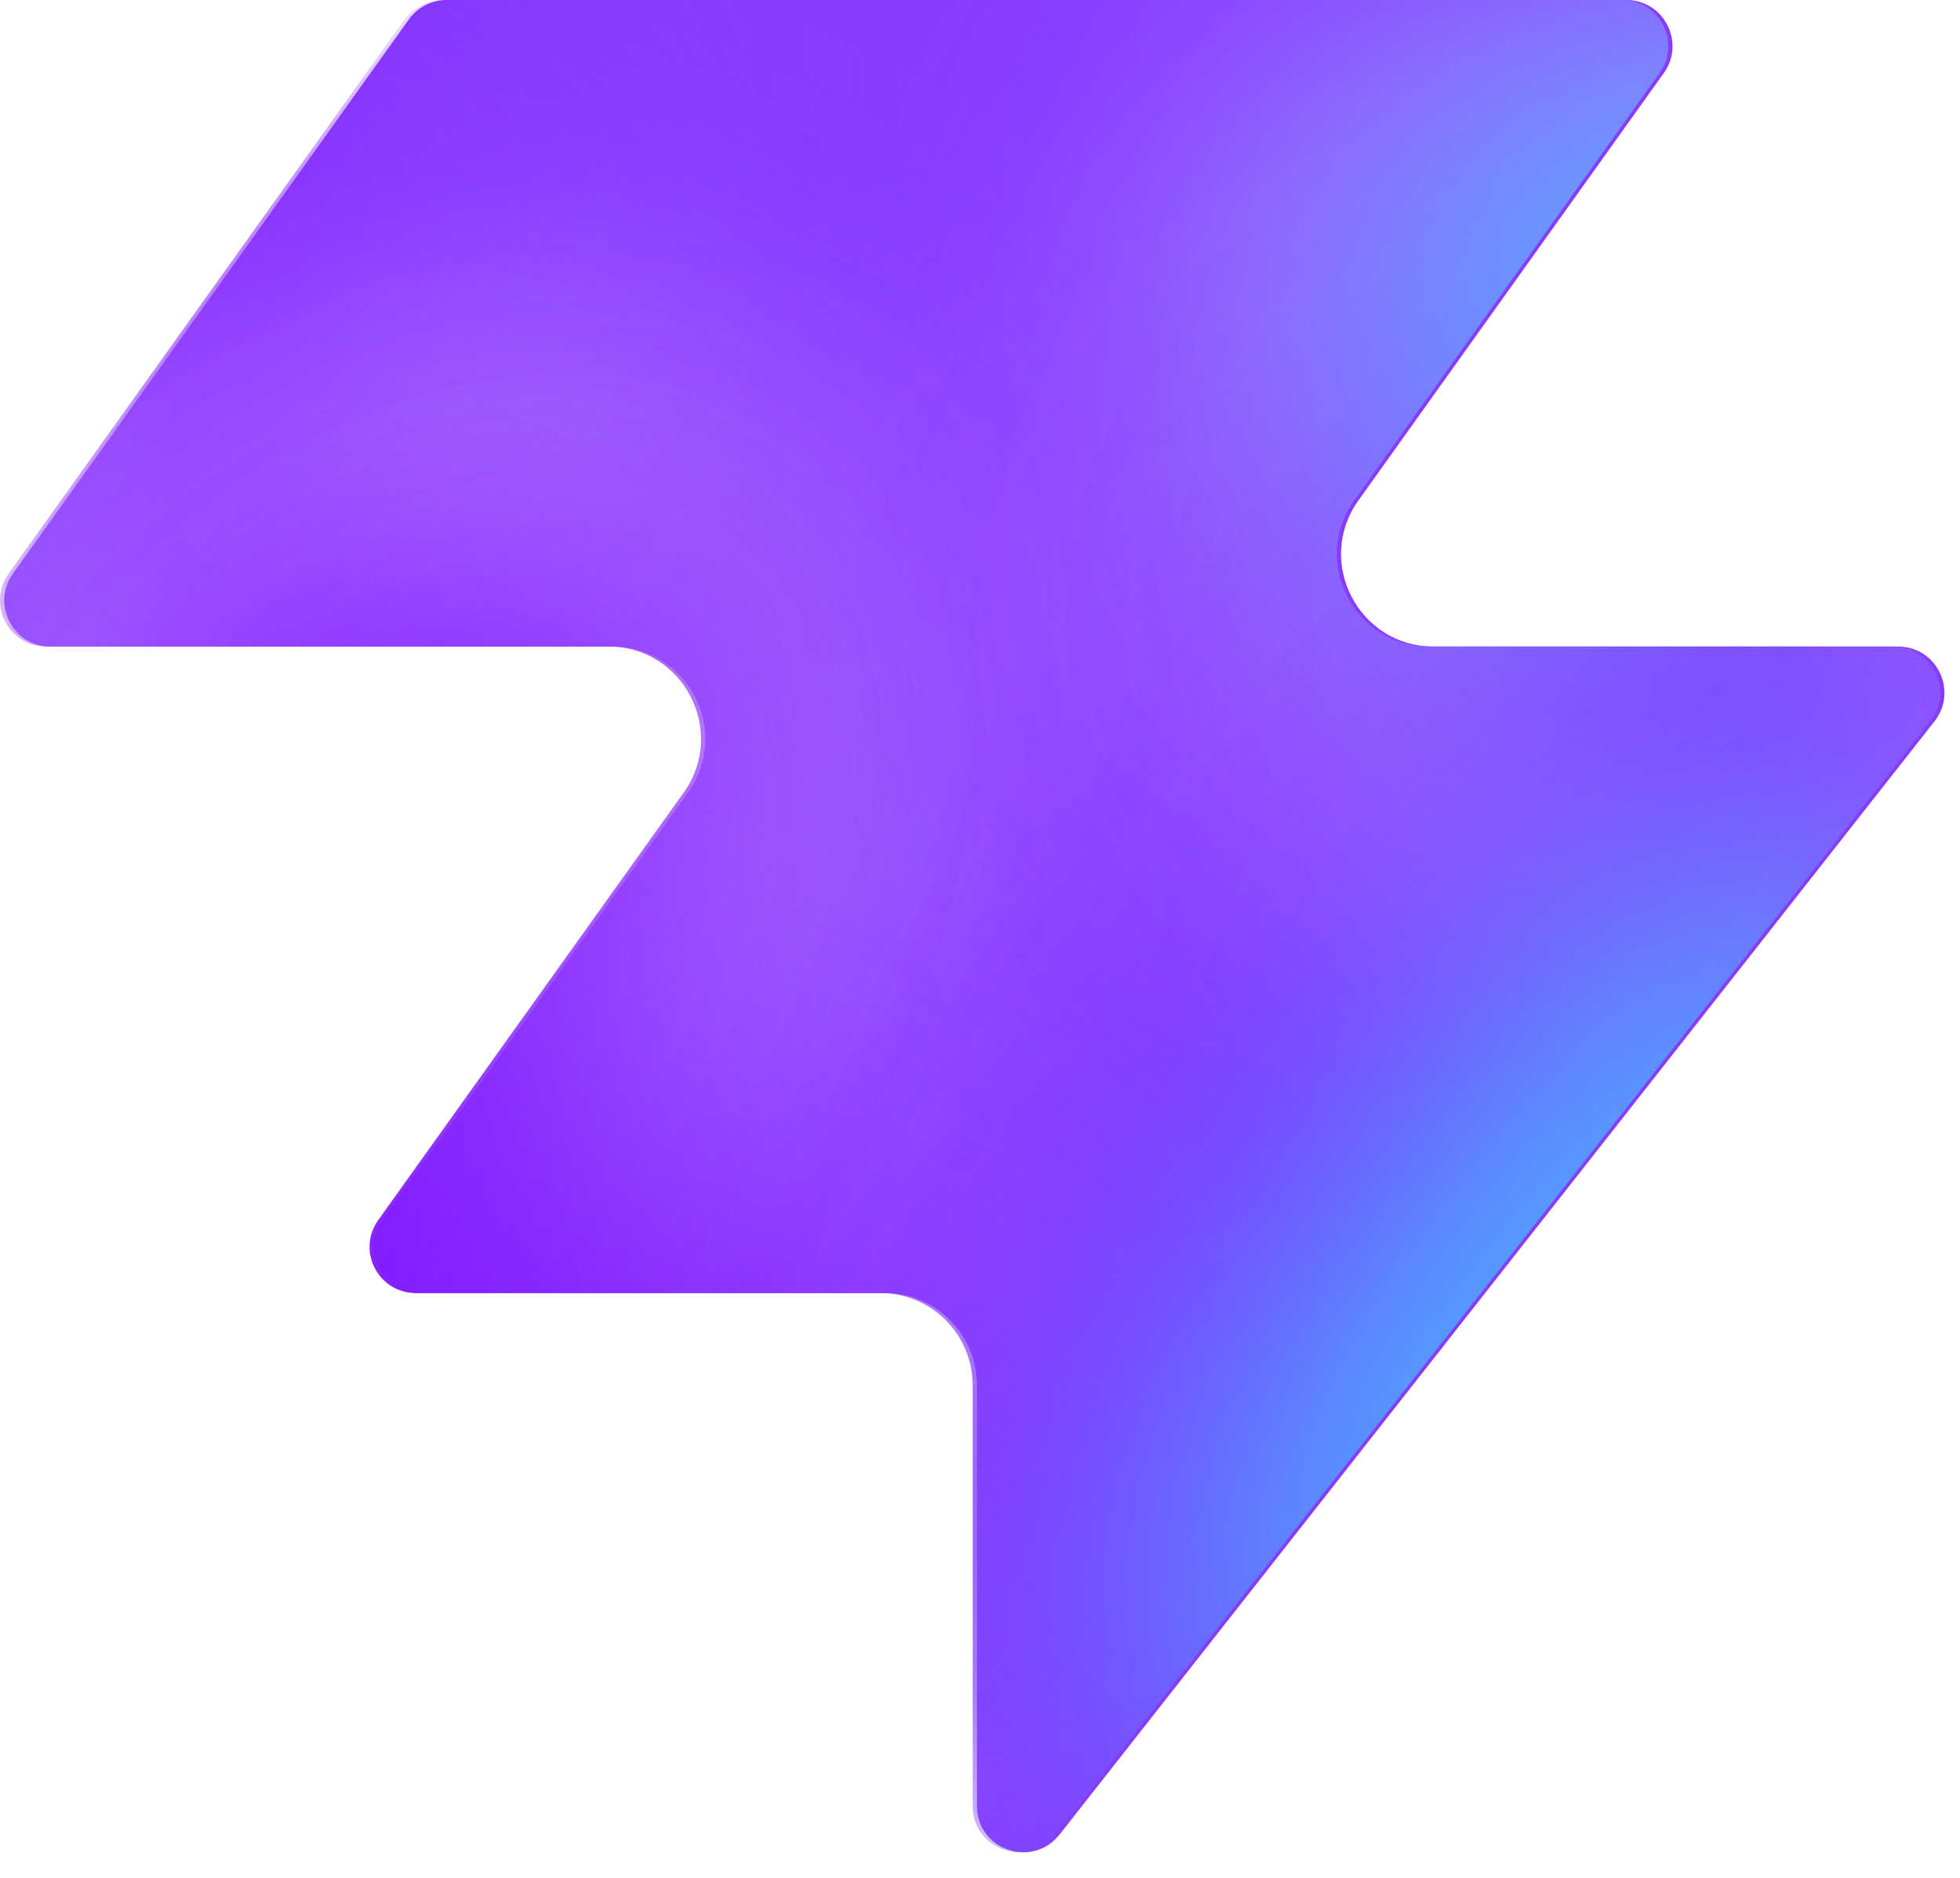
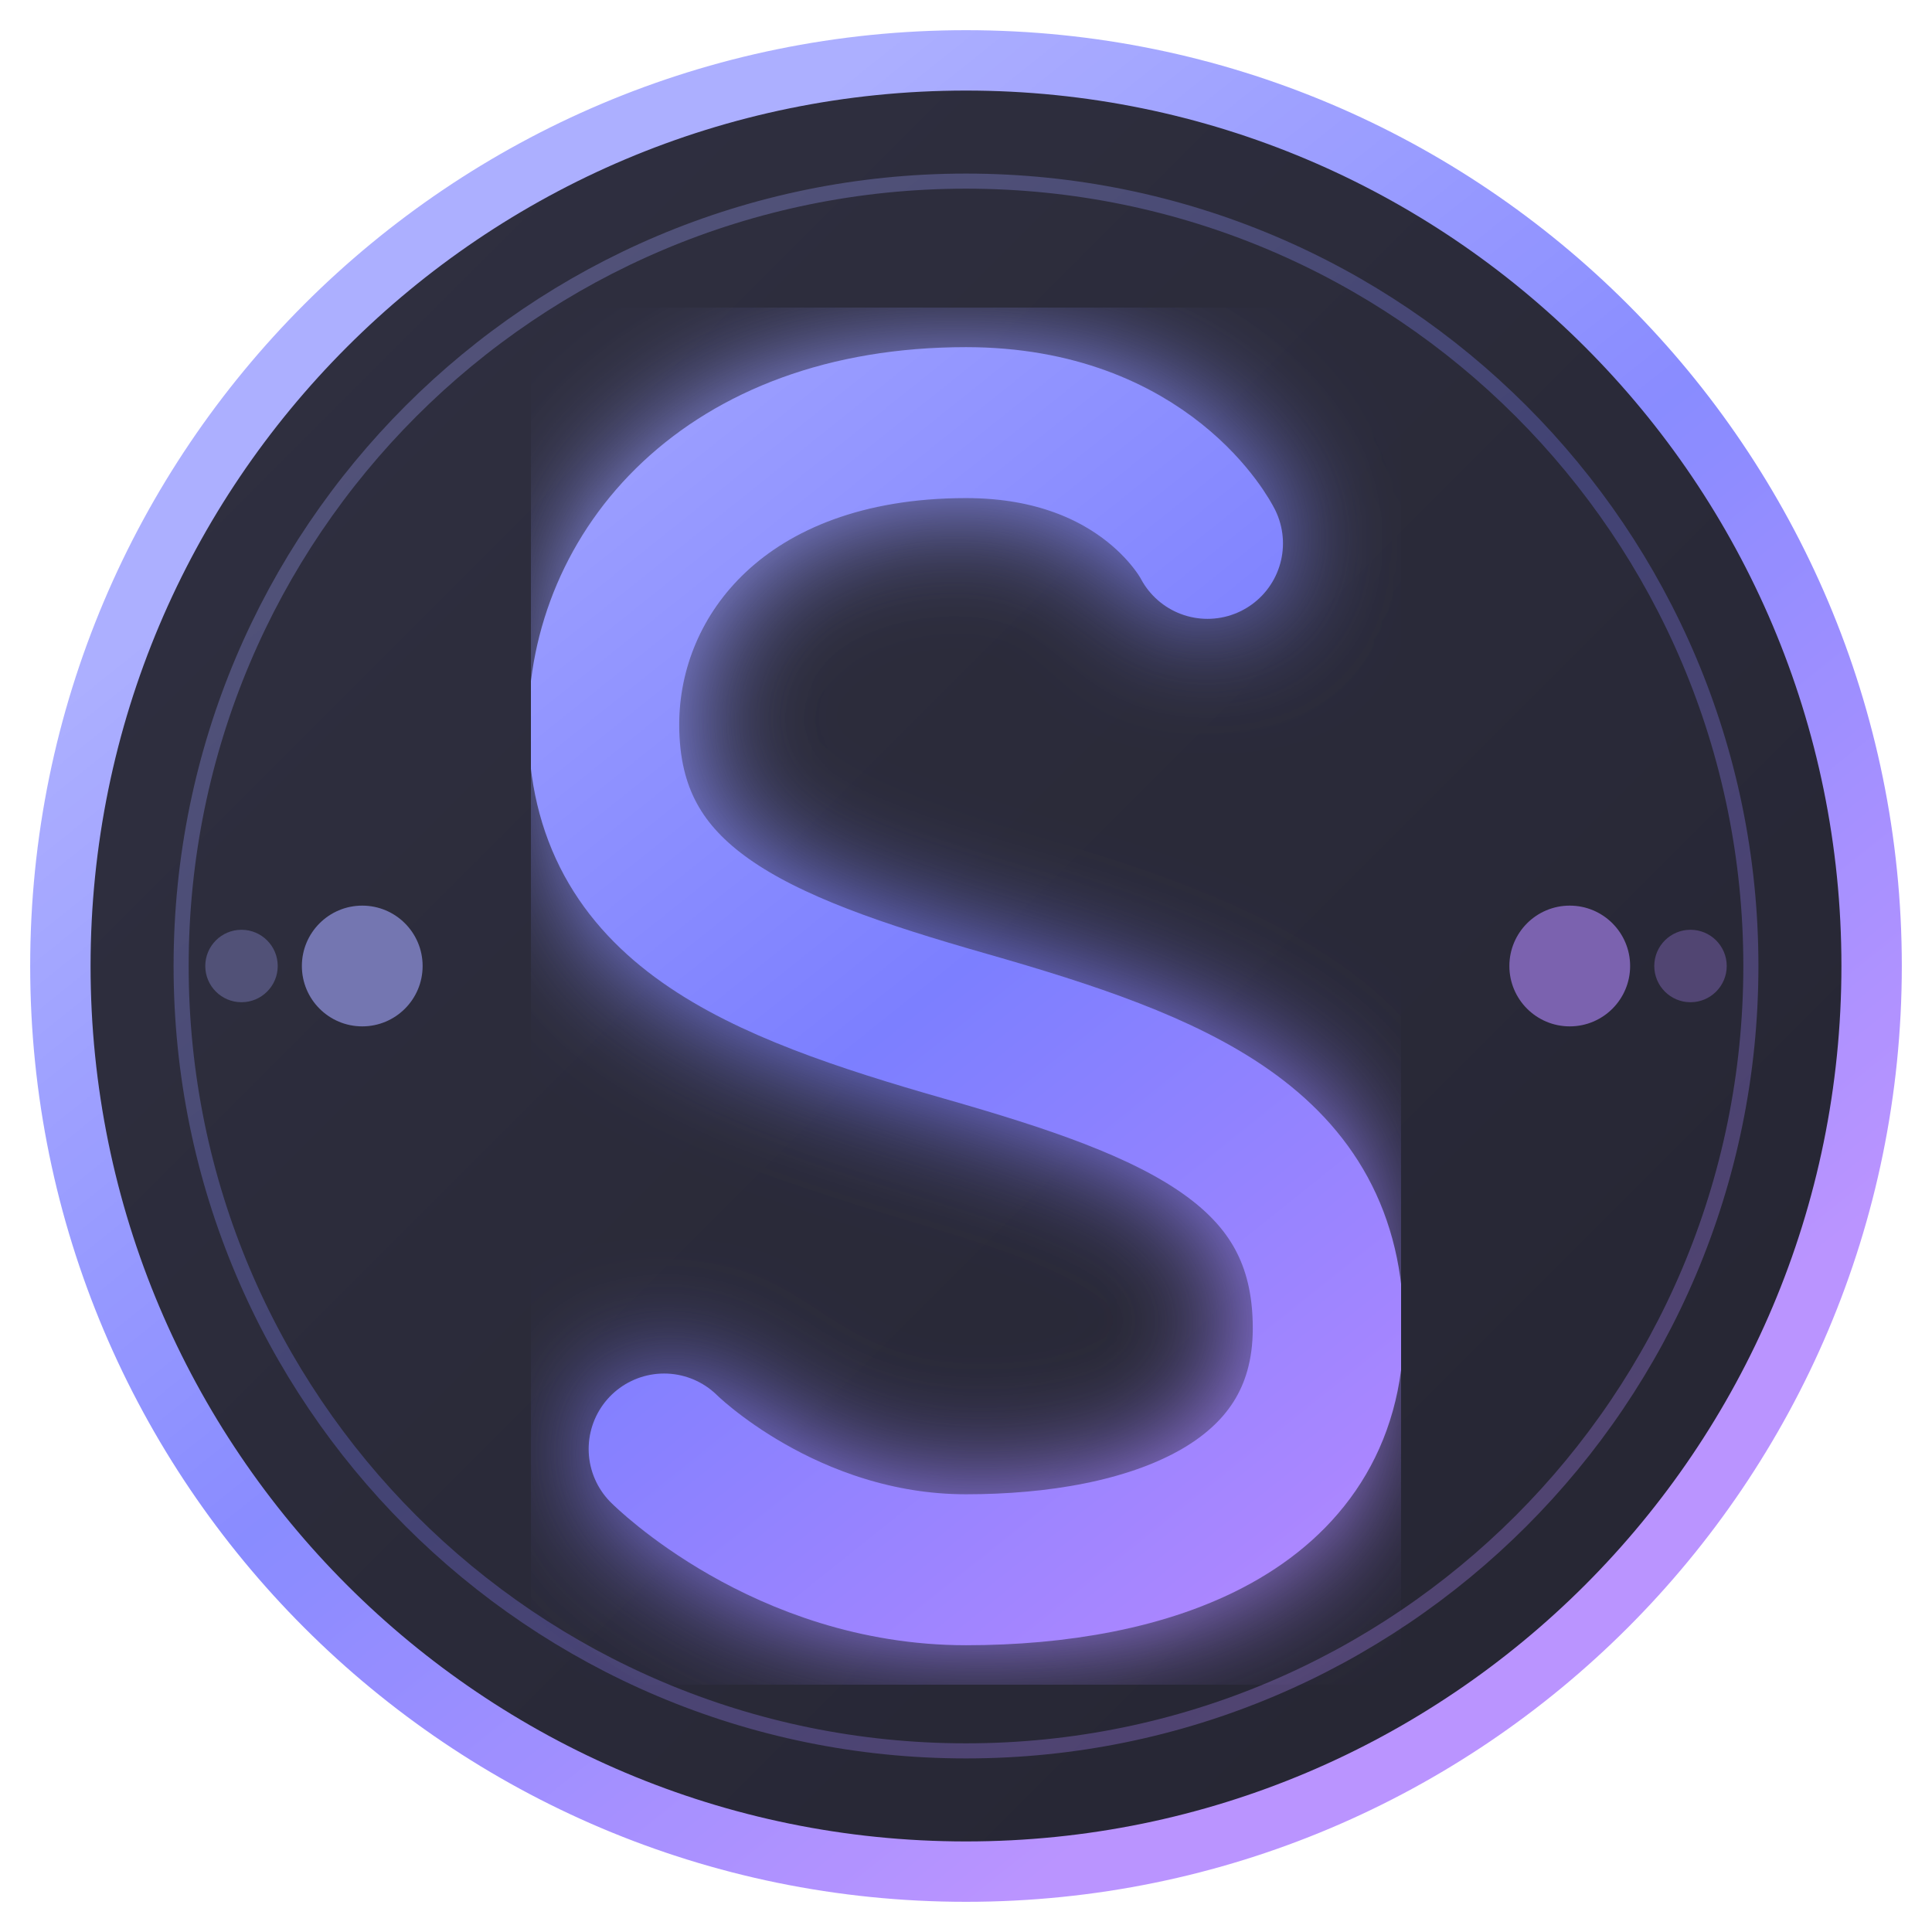
- <svg xmlns="http://www.w3.org/2000/svg" width="48" height="46" fill="none" viewBox="0 0 48 46">
-   <path fill="#863bff" d="M25.946 44.938c-.664.845-2.021.375-2.021-.698V33.937a2.26 2.26 0 0 0-2.262-2.262H10.287c-.92 0-1.456-1.04-.92-1.788l7.48-10.471c1.07-1.497 0-3.578-1.842-3.578H1.237c-.92 0-1.456-1.04-.92-1.788L10.013.474c.214-.297.556-.474.92-.474h28.894c.92 0 1.456 1.04.92 1.788l-7.48 10.471c-1.07 1.498 0 3.579 1.842 3.579h11.377c.943 0 1.473 1.088.89 1.83L25.947 44.94z" style="fill:#863bff;fill:color(display-p3 .525 .23 1);fill-opacity:1" />
-   <mask id="a" width="48" height="46" x="0" y="0" maskUnits="userSpaceOnUse" style="mask-type:alpha">
-     <path fill="#000" d="M25.842 44.938c-.664.844-2.021.375-2.021-.698V33.937a2.26 2.26 0 0 0-2.262-2.262H10.183c-.92 0-1.456-1.04-.92-1.788l7.48-10.471c1.07-1.498 0-3.579-1.842-3.579H1.133c-.92 0-1.456-1.04-.92-1.787L9.91.473c.214-.297.556-.474.92-.474h28.894c.92 0 1.456 1.04.92 1.788l-7.48 10.471c-1.07 1.498 0 3.578 1.842 3.578h11.377c.943 0 1.473 1.088.89 1.832L25.843 44.94z" style="fill:#000;fill-opacity:1" />
-   </mask>
-   <g mask="url(#a)">
-     <g filter="url(#b)">
-       <ellipse cx="5.508" cy="14.704" fill="#ede6ff" rx="5.508" ry="14.704" style="fill:#ede6ff;fill:color(display-p3 .927 .903 1);fill-opacity:1" transform="matrix(.00324 1 1 -.00324 -4.47 31.516)" />
-     </g>
-     <g filter="url(#c)">
-       <ellipse cx="10.399" cy="29.851" fill="#ede6ff" rx="10.399" ry="29.851" style="fill:#ede6ff;fill:color(display-p3 .927 .903 1);fill-opacity:1" transform="matrix(.00324 1 1 -.00324 -39.328 7.883)" />
-     </g>
-     <g filter="url(#d)">
-       <ellipse cx="5.508" cy="30.487" fill="#7e14ff" rx="5.508" ry="30.487" style="fill:#7e14ff;fill:color(display-p3 .492 .077 1);fill-opacity:1" transform="rotate(89.814 -25.913 -14.639)scale(1 -1)" />
-     </g>
-     <g filter="url(#e)">
-       <ellipse cx="5.508" cy="30.599" fill="#7e14ff" rx="5.508" ry="30.599" style="fill:#7e14ff;fill:color(display-p3 .492 .077 1);fill-opacity:1" transform="rotate(89.814 -32.644 -3.334)scale(1 -1)" />
-     </g>
-     <g filter="url(#f)">
-       <ellipse cx="5.508" cy="30.599" fill="#7e14ff" rx="5.508" ry="30.599" style="fill:#7e14ff;fill:color(display-p3 .492 .077 1);fill-opacity:1" transform="matrix(.00324 1 1 -.00324 -34.34 30.47)" />
-     </g>
-     <g filter="url(#g)">
-       <ellipse cx="14.072" cy="22.078" fill="#ede6ff" rx="14.072" ry="22.078" style="fill:#ede6ff;fill:color(display-p3 .927 .903 1);fill-opacity:1" transform="rotate(93.35 24.506 48.493)scale(-1 1)" />
-     </g>
-     <g filter="url(#h)">
-       <ellipse cx="3.47" cy="21.501" fill="#7e14ff" rx="3.47" ry="21.501" style="fill:#7e14ff;fill:color(display-p3 .492 .077 1);fill-opacity:1" transform="rotate(89.009 28.708 47.59)scale(-1 1)" />
-     </g>
-     <g filter="url(#i)">
-       <ellipse cx="3.47" cy="21.501" fill="#7e14ff" rx="3.47" ry="21.501" style="fill:#7e14ff;fill:color(display-p3 .492 .077 1);fill-opacity:1" transform="rotate(89.009 28.708 47.59)scale(-1 1)" />
-     </g>
-     <g filter="url(#j)">
-       <ellipse cx=".387" cy="8.972" fill="#7e14ff" rx="4.407" ry="29.108" style="fill:#7e14ff;fill:color(display-p3 .492 .077 1);fill-opacity:1" transform="rotate(39.51 .387 8.972)" />
-     </g>
-     <g filter="url(#k)">
-       <ellipse cx="47.523" cy="-6.092" fill="#7e14ff" rx="4.407" ry="29.108" style="fill:#7e14ff;fill:color(display-p3 .492 .077 1);fill-opacity:1" transform="rotate(37.892 47.523 -6.092)" />
-     </g>
-     <g filter="url(#l)">
-       <ellipse cx="41.412" cy="6.333" fill="#47bfff" rx="5.971" ry="9.665" style="fill:#47bfff;fill:color(display-p3 .28 .748 1);fill-opacity:1" transform="rotate(37.892 41.412 6.333)" />
-     </g>
-     <g filter="url(#m)">
-       <ellipse cx="-1.879" cy="38.332" fill="#7e14ff" rx="4.407" ry="29.108" style="fill:#7e14ff;fill:color(display-p3 .492 .077 1);fill-opacity:1" transform="rotate(37.892 -1.88 38.332)" />
-     </g>
-     <g filter="url(#n)">
-       <ellipse cx="-1.879" cy="38.332" fill="#7e14ff" rx="4.407" ry="29.108" style="fill:#7e14ff;fill:color(display-p3 .492 .077 1);fill-opacity:1" transform="rotate(37.892 -1.88 38.332)" />
-     </g>
-     <g filter="url(#o)">
-       <ellipse cx="35.651" cy="29.907" fill="#7e14ff" rx="4.407" ry="29.108" style="fill:#7e14ff;fill:color(display-p3 .492 .077 1);fill-opacity:1" transform="rotate(37.892 35.651 29.907)" />
-     </g>
-     <g filter="url(#p)">
-       <ellipse cx="38.418" cy="32.4" fill="#47bfff" rx="5.971" ry="15.297" style="fill:#47bfff;fill:color(display-p3 .28 .748 1);fill-opacity:1" transform="rotate(37.892 38.418 32.4)" />
-     </g>
-   </g>
+ <svg xmlns="http://www.w3.org/2000/svg" viewBox="0 0 64 64" fill="none">
  <defs>
-     <filter id="b" width="60.045" height="41.654" x="-19.77" y="16.149" color-interpolation-filters="sRGB" filterUnits="userSpaceOnUse">
-       <feFlood flood-opacity="0" result="BackgroundImageFix" />
-       <feBlend in="SourceGraphic" in2="BackgroundImageFix" result="shape" />
-       <feGaussianBlur result="effect1_foregroundBlur_2002_17158" stdDeviation="7.659" />
-     </filter>
-     <filter id="c" width="90.34" height="51.437" x="-54.613" y="-7.533" color-interpolation-filters="sRGB" filterUnits="userSpaceOnUse">
-       <feFlood flood-opacity="0" result="BackgroundImageFix" />
-       <feBlend in="SourceGraphic" in2="BackgroundImageFix" result="shape" />
-       <feGaussianBlur result="effect1_foregroundBlur_2002_17158" stdDeviation="7.659" />
-     </filter>
-     <filter id="d" width="79.355" height="29.4" x="-49.64" y="2.03" color-interpolation-filters="sRGB" filterUnits="userSpaceOnUse">
-       <feFlood flood-opacity="0" result="BackgroundImageFix" />
-       <feBlend in="SourceGraphic" in2="BackgroundImageFix" result="shape" />
-       <feGaussianBlur result="effect1_foregroundBlur_2002_17158" stdDeviation="4.596" />
-     </filter>
-     <filter id="e" width="79.579" height="29.4" x="-45.045" y="20.029" color-interpolation-filters="sRGB" filterUnits="userSpaceOnUse">
-       <feFlood flood-opacity="0" result="BackgroundImageFix" />
-       <feBlend in="SourceGraphic" in2="BackgroundImageFix" result="shape" />
-       <feGaussianBlur result="effect1_foregroundBlur_2002_17158" stdDeviation="4.596" />
-     </filter>
-     <filter id="f" width="79.579" height="29.4" x="-43.513" y="21.178" color-interpolation-filters="sRGB" filterUnits="userSpaceOnUse">
-       <feFlood flood-opacity="0" result="BackgroundImageFix" />
-       <feBlend in="SourceGraphic" in2="BackgroundImageFix" result="shape" />
-       <feGaussianBlur result="effect1_foregroundBlur_2002_17158" stdDeviation="4.596" />
-     </filter>
-     <filter id="g" width="74.749" height="58.852" x="15.756" y="-17.901" color-interpolation-filters="sRGB" filterUnits="userSpaceOnUse">
-       <feFlood flood-opacity="0" result="BackgroundImageFix" />
-       <feBlend in="SourceGraphic" in2="BackgroundImageFix" result="shape" />
-       <feGaussianBlur result="effect1_foregroundBlur_2002_17158" stdDeviation="7.659" />
-     </filter>
-     <filter id="h" width="61.377" height="25.362" x="23.548" y="2.284" color-interpolation-filters="sRGB" filterUnits="userSpaceOnUse">
-       <feFlood flood-opacity="0" result="BackgroundImageFix" />
-       <feBlend in="SourceGraphic" in2="BackgroundImageFix" result="shape" />
-       <feGaussianBlur result="effect1_foregroundBlur_2002_17158" stdDeviation="4.596" />
-     </filter>
-     <filter id="i" width="61.377" height="25.362" x="23.548" y="2.284" color-interpolation-filters="sRGB" filterUnits="userSpaceOnUse">
-       <feFlood flood-opacity="0" result="BackgroundImageFix" />
-       <feBlend in="SourceGraphic" in2="BackgroundImageFix" result="shape" />
-       <feGaussianBlur result="effect1_foregroundBlur_2002_17158" stdDeviation="4.596" />
-     </filter>
-     <filter id="j" width="56.045" height="63.649" x="-27.636" y="-22.853" color-interpolation-filters="sRGB" filterUnits="userSpaceOnUse">
-       <feFlood flood-opacity="0" result="BackgroundImageFix" />
-       <feBlend in="SourceGraphic" in2="BackgroundImageFix" result="shape" />
-       <feGaussianBlur result="effect1_foregroundBlur_2002_17158" stdDeviation="4.596" />
-     </filter>
-     <filter id="k" width="54.814" height="64.646" x="20.116" y="-38.415" color-interpolation-filters="sRGB" filterUnits="userSpaceOnUse">
-       <feFlood flood-opacity="0" result="BackgroundImageFix" />
-       <feBlend in="SourceGraphic" in2="BackgroundImageFix" result="shape" />
-       <feGaussianBlur result="effect1_foregroundBlur_2002_17158" stdDeviation="4.596" />
-     </filter>
-     <filter id="l" width="33.541" height="35.313" x="24.641" y="-11.323" color-interpolation-filters="sRGB" filterUnits="userSpaceOnUse">
-       <feFlood flood-opacity="0" result="BackgroundImageFix" />
-       <feBlend in="SourceGraphic" in2="BackgroundImageFix" result="shape" />
-       <feGaussianBlur result="effect1_foregroundBlur_2002_17158" stdDeviation="4.596" />
-     </filter>
-     <filter id="m" width="54.814" height="64.646" x="-29.286" y="6.009" color-interpolation-filters="sRGB" filterUnits="userSpaceOnUse">
-       <feFlood flood-opacity="0" result="BackgroundImageFix" />
-       <feBlend in="SourceGraphic" in2="BackgroundImageFix" result="shape" />
-       <feGaussianBlur result="effect1_foregroundBlur_2002_17158" stdDeviation="4.596" />
-     </filter>
-     <filter id="n" width="54.814" height="64.646" x="-29.286" y="6.009" color-interpolation-filters="sRGB" filterUnits="userSpaceOnUse">
-       <feFlood flood-opacity="0" result="BackgroundImageFix" />
-       <feBlend in="SourceGraphic" in2="BackgroundImageFix" result="shape" />
-       <feGaussianBlur result="effect1_foregroundBlur_2002_17158" stdDeviation="4.596" />
-     </filter>
-     <filter id="o" width="54.814" height="64.646" x="8.244" y="-2.416" color-interpolation-filters="sRGB" filterUnits="userSpaceOnUse">
-       <feFlood flood-opacity="0" result="BackgroundImageFix" />
-       <feBlend in="SourceGraphic" in2="BackgroundImageFix" result="shape" />
-       <feGaussianBlur result="effect1_foregroundBlur_2002_17158" stdDeviation="4.596" />
-     </filter>
-     <filter id="p" width="39.409" height="43.623" x="18.713" y="10.588" color-interpolation-filters="sRGB" filterUnits="userSpaceOnUse">
-       <feFlood flood-opacity="0" result="BackgroundImageFix" />
-       <feBlend in="SourceGraphic" in2="BackgroundImageFix" result="shape" />
-       <feGaussianBlur result="effect1_foregroundBlur_2002_17158" stdDeviation="4.596" />
+     <linearGradient id="bg" x1="0" y1="0" x2="64" y2="64" gradientUnits="userSpaceOnUse">
+       <stop offset="0%" stop-color="#1a1a2e" />
+       <stop offset="100%" stop-color="#0d0d1a" />
+     </linearGradient>
+     <linearGradient id="s" x1="16" y1="12" x2="48" y2="52" gradientUnits="userSpaceOnUse">
+       <stop offset="0%" stop-color="#a3a6ff" />
+       <stop offset="50%" stop-color="#7c7fff" />
+       <stop offset="100%" stop-color="#b388ff" />
+     </linearGradient>
+     <filter id="glow">
+       <feGaussianBlur stdDeviation="2" result="blur" />
+       <feMerge>
+         <feMergeNode in="blur" />
+         <feMergeNode in="SourceGraphic" />
+       </feMerge>
    </filter>
  </defs>
+   <circle cx="32" cy="32" r="30" fill="url(#bg)" stroke="url(#s)" stroke-width="2" opacity="0.9" />
+   <circle cx="32" cy="32" r="26" fill="none" stroke="url(#s)" stroke-width="0.5" opacity="0.3" />
+   <g filter="url(#glow)">
+     <path d="M 40 18 C 40 18 38 14 32 14 C 24 14 20 19 20 24 C 20 30 25 32 32 34 C 39 36 44 38 44 44 C 44 50 38 52 32 52 C 26 52 22 48 22 48" stroke="url(#s)" stroke-width="5" stroke-linecap="round" fill="none" />
+   </g>
+   <circle cx="12" cy="32" r="2" fill="#a3a6ff" opacity="0.6" />
+   <circle cx="8" cy="32" r="1.2" fill="#a3a6ff" opacity="0.3" />
+   <circle cx="52" cy="32" r="2" fill="#b388ff" opacity="0.6" />
+   <circle cx="56" cy="32" r="1.2" fill="#b388ff" opacity="0.3" />
</svg>
